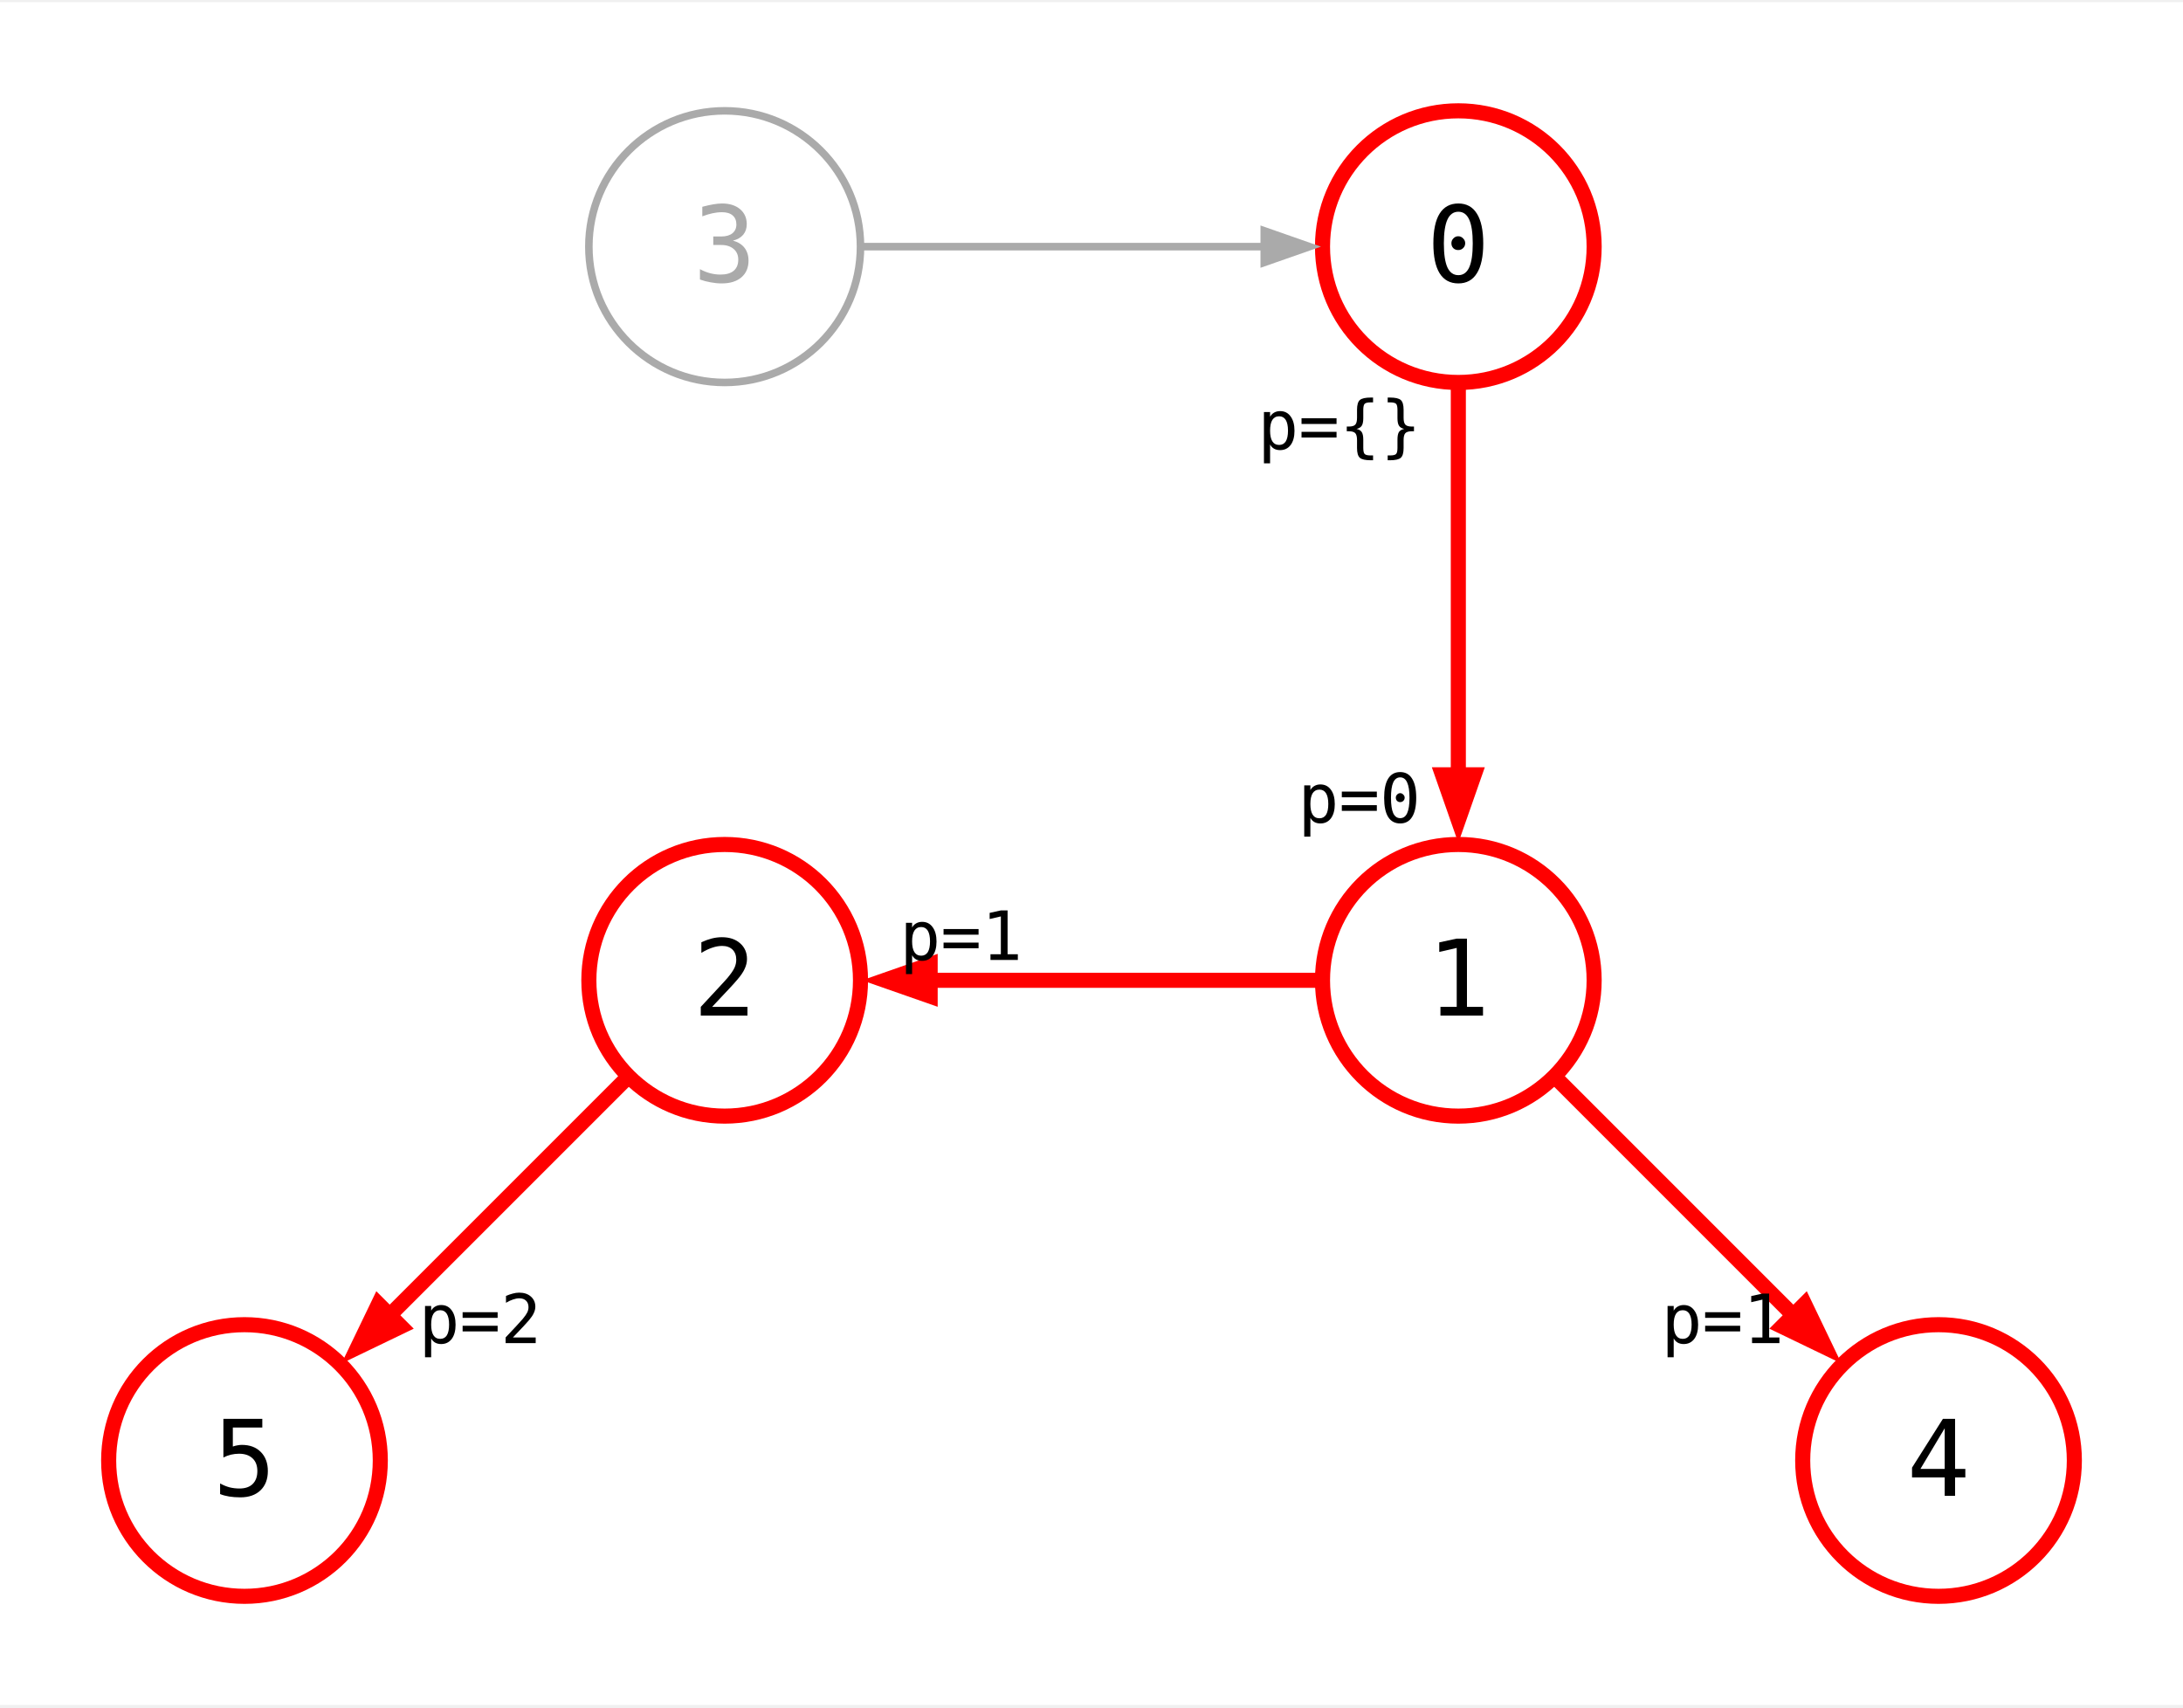
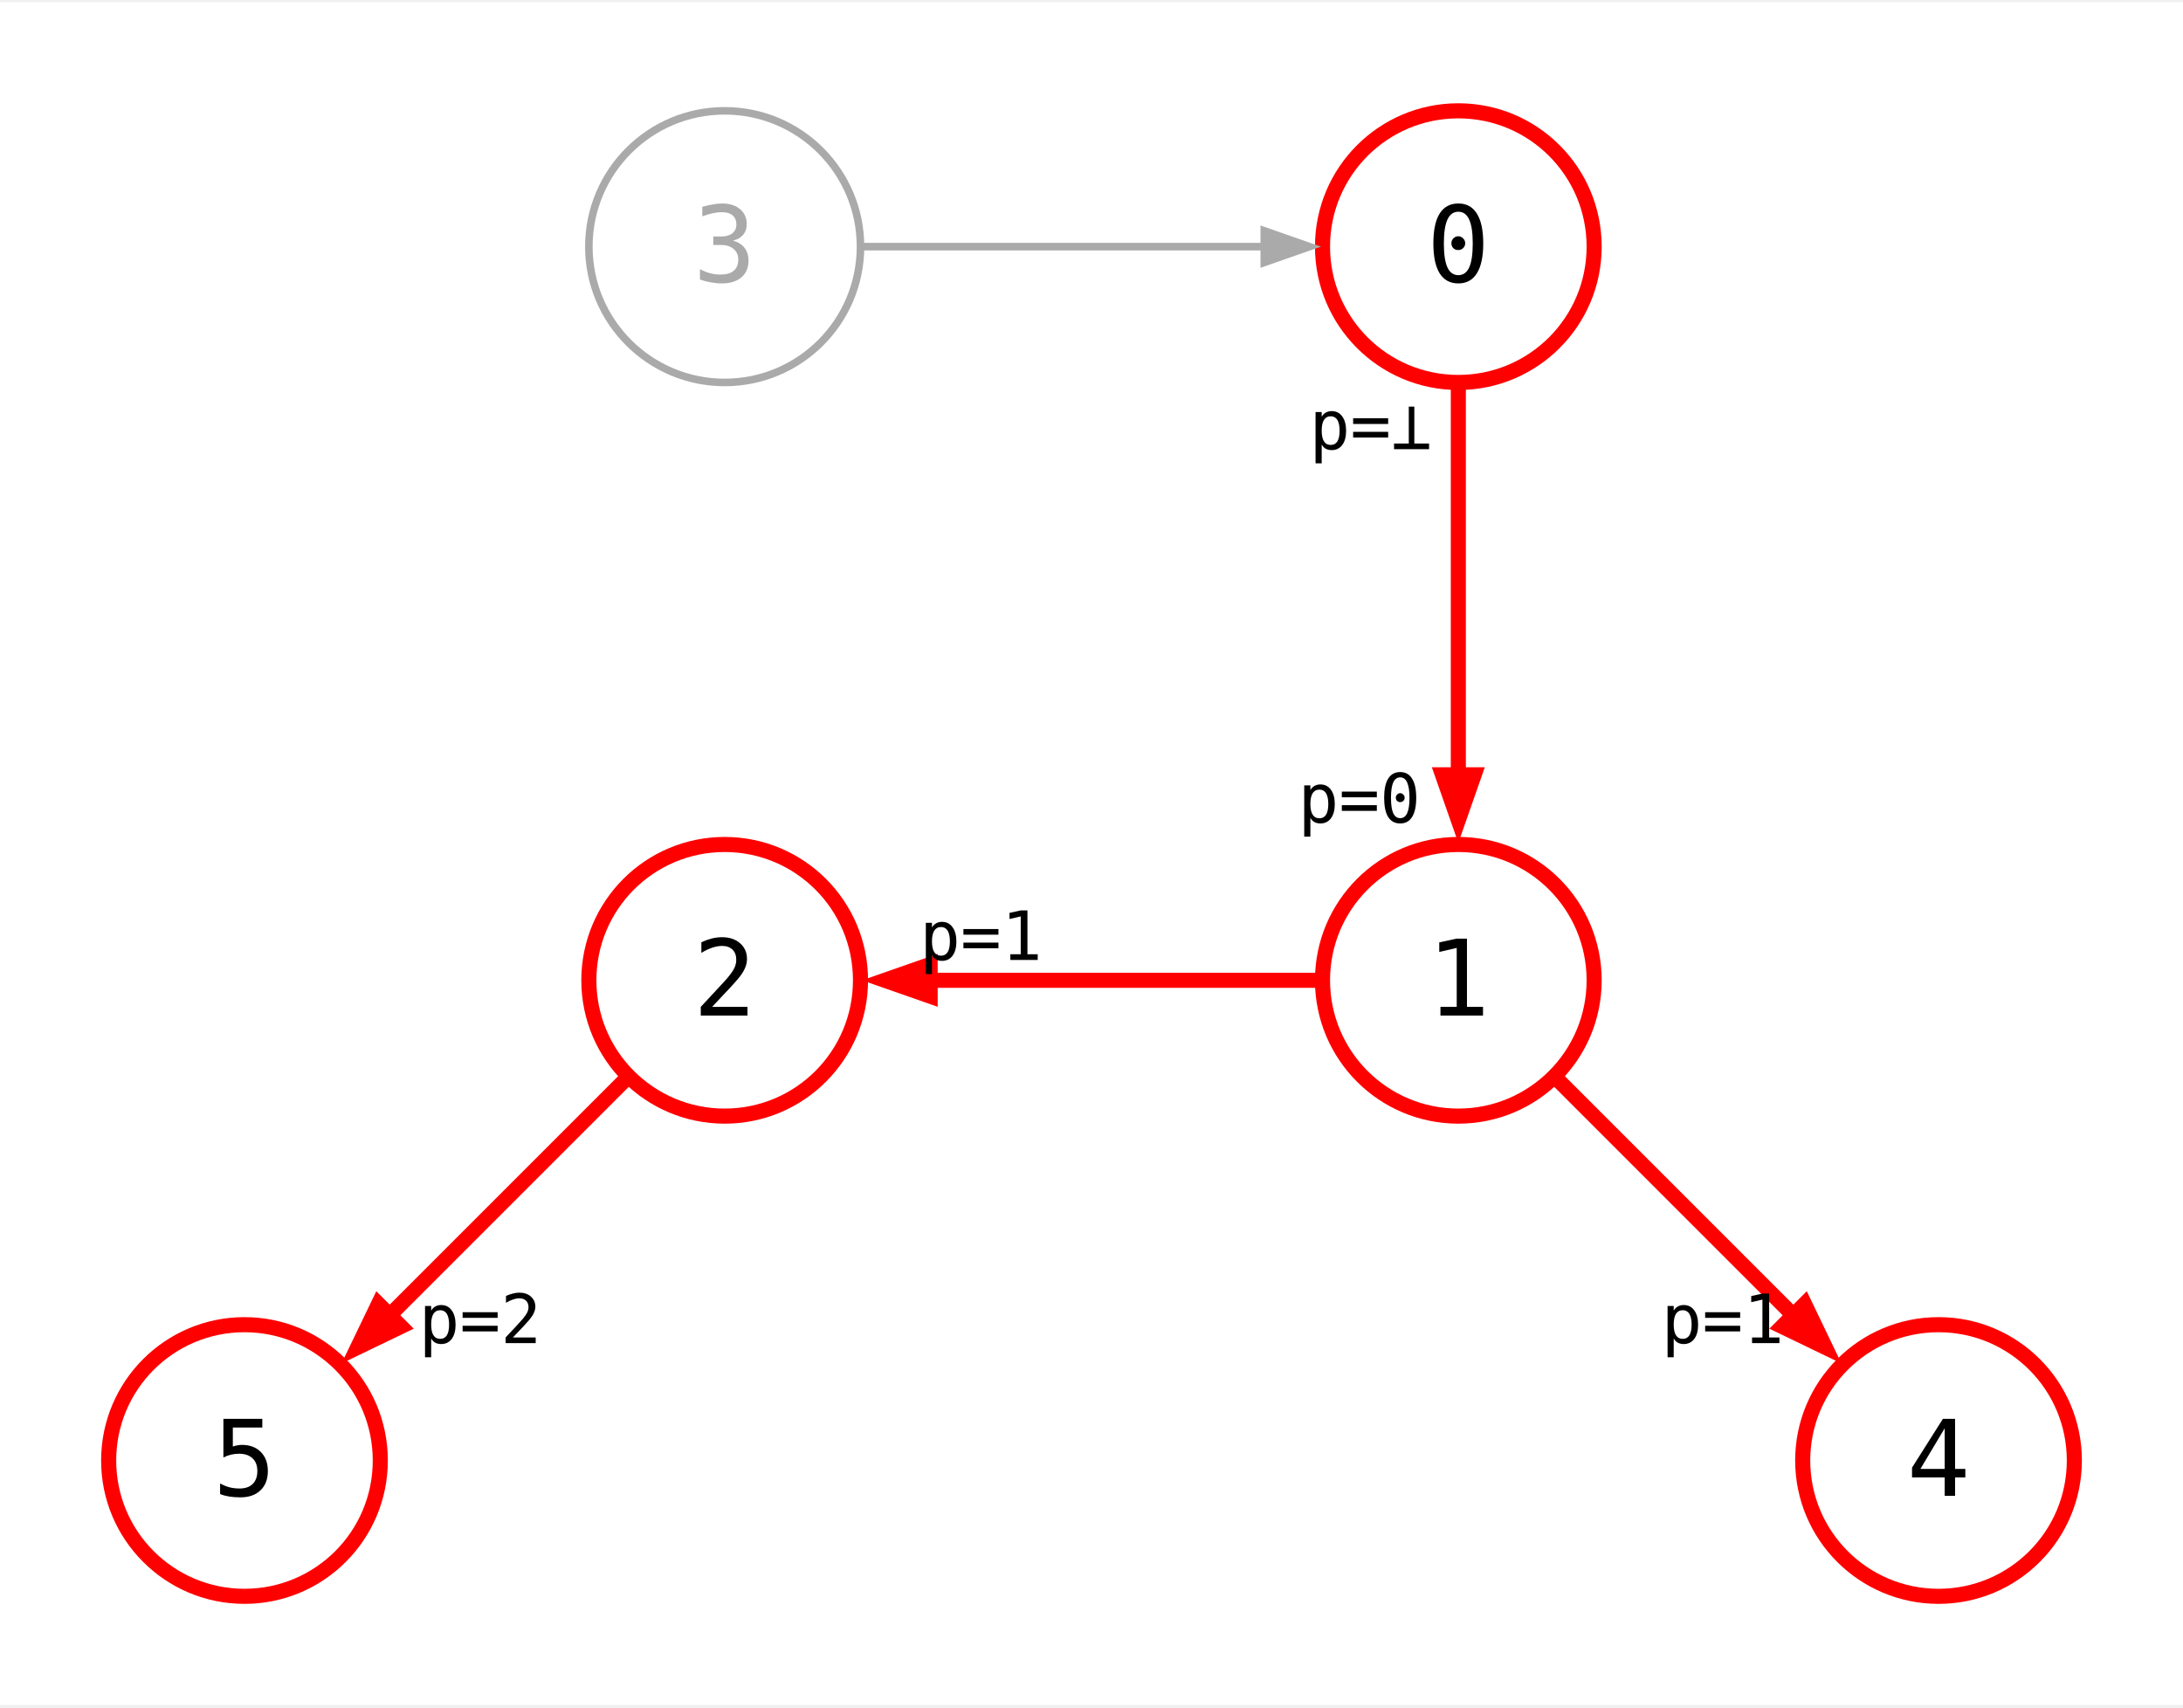
<svg xmlns="http://www.w3.org/2000/svg" width="289pt" height="226pt" viewBox="0.00 0.00 289.31 225.67">
  <g id="graph0" class="graph" transform="scale(1 1) rotate(0) translate(14.4 211.27)">
    <polygon fill="white" stroke="none" points="-14.4,14.4 -14.4,-211.27 274.91,-211.27 274.91,14.4 -14.4,14.4" />
    <g id="node1" class="node">
      <ellipse fill="none" stroke="#aaaaaa" cx="81.64" cy="-178.87" rx="18" ry="18" />
      <text text-anchor="middle" x="81.64" y="-174.2" font-family="monospace" font-size="14.00" fill="#aaaaaa">3</text>
    </g>
    <g id="node2" class="node">
      <ellipse fill="none" stroke="red" stroke-width="2" cx="178.87" cy="-178.87" rx="18" ry="18" />
      <text text-anchor="middle" x="178.87" y="-174.2" font-family="monospace" font-size="14.00">0</text>
    </g>
    <g id="edge2" class="edge">
      <path fill="none" stroke="#aaaaaa" d="M99.93,-178.87C115,-178.87 136.56,-178.87 153.33,-178.87" />
      <polygon fill="#aaaaaa" stroke="#aaaaaa" points="153.15,-180.97 159.15,-178.87 153.15,-176.77 153.15,-180.97" />
    </g>
    <g id="node3" class="node">
      <ellipse fill="none" stroke="red" stroke-width="2" cx="178.87" cy="-81.64" rx="18" ry="18" />
      <text text-anchor="middle" x="178.87" y="-76.96" font-family="monospace" font-size="14.00">1</text>
    </g>
    <g id="edge1" class="edge">
      <path fill="none" stroke="red" stroke-width="2" d="M178.87,-160.58C178.87,-145.51 178.87,-123.96 178.87,-107.18" />
      <polygon fill="red" stroke="red" stroke-width="2" points="180.97,-108.87 178.87,-102.87 176.77,-108.87 180.97,-108.87" />
      <text text-anchor="middle" x="165.75" y="-102.55" font-family="monospace" font-size="9.00">p=0  </text>
-       <text text-anchor="middle" x="163.12" y="-152.03" font-family="monospace" font-size="9.00">p={}  </text>
+       <text text-anchor="middle" x="167.25" y="-152.03" font-family="monospace" font-size="9.00">p=⊥  </text>
    </g>
    <g id="node4" class="node">
      <ellipse fill="none" stroke="red" stroke-width="2" cx="81.64" cy="-81.64" rx="18" ry="18" />
      <text text-anchor="middle" x="81.64" y="-76.96" font-family="monospace" font-size="14.00">2</text>
    </g>
    <g id="edge3" class="edge">
      <path fill="none" stroke="red" stroke-width="2" d="M160.58,-81.64C145.51,-81.64 123.96,-81.64 107.18,-81.64" />
      <polygon fill="red" stroke="red" stroke-width="2" points="108.87,-79.54 102.87,-81.64 108.87,-83.74 108.87,-79.54" />
-       <text text-anchor="middle" x="112.97" y="-84.34" font-family="monospace" font-size="9.00">  p=1</text>
+       <text text-anchor="middle" x="115.6" y="-84.34" font-family="monospace" font-size="9.00">   p=1</text>
    </g>
    <g id="node5" class="node">
      <ellipse fill="none" stroke="red" stroke-width="2" cx="242.51" cy="-18" rx="18" ry="18" />
      <text text-anchor="middle" x="242.51" y="-13.32" font-family="monospace" font-size="14.00">4</text>
    </g>
    <g id="edge5" class="edge">
      <path fill="none" stroke="red" stroke-width="2" d="M191.75,-68.76C201.15,-59.36 214.03,-46.49 224.45,-36.06" />
      <polygon fill="red" stroke="red" stroke-width="2" points="224.76,-38.73 227.51,-33 221.79,-35.76 224.76,-38.73" />
      <text text-anchor="middle" x="213.9" y="-33.56" font-family="monospace" font-size="9.00">p=1   </text>
    </g>
    <g id="node6" class="node">
      <ellipse fill="none" stroke="red" stroke-width="2" cx="18" cy="-18" rx="18" ry="18" />
      <text text-anchor="middle" x="18" y="-13.32" font-family="monospace" font-size="14.00">5</text>
    </g>
    <g id="edge6" class="edge">
      <path fill="none" stroke="red" stroke-width="2" d="M68.76,-68.76C59.36,-59.36 46.49,-46.49 36.06,-36.06" />
      <polygon fill="red" stroke="red" stroke-width="2" points="38.73,-35.76 33,-33 35.76,-38.73 38.73,-35.76" />
      <text text-anchor="middle" x="49.23" y="-33.56" font-family="monospace" font-size="9.00">   p=2 </text>
    </g>
  </g>
</svg>
